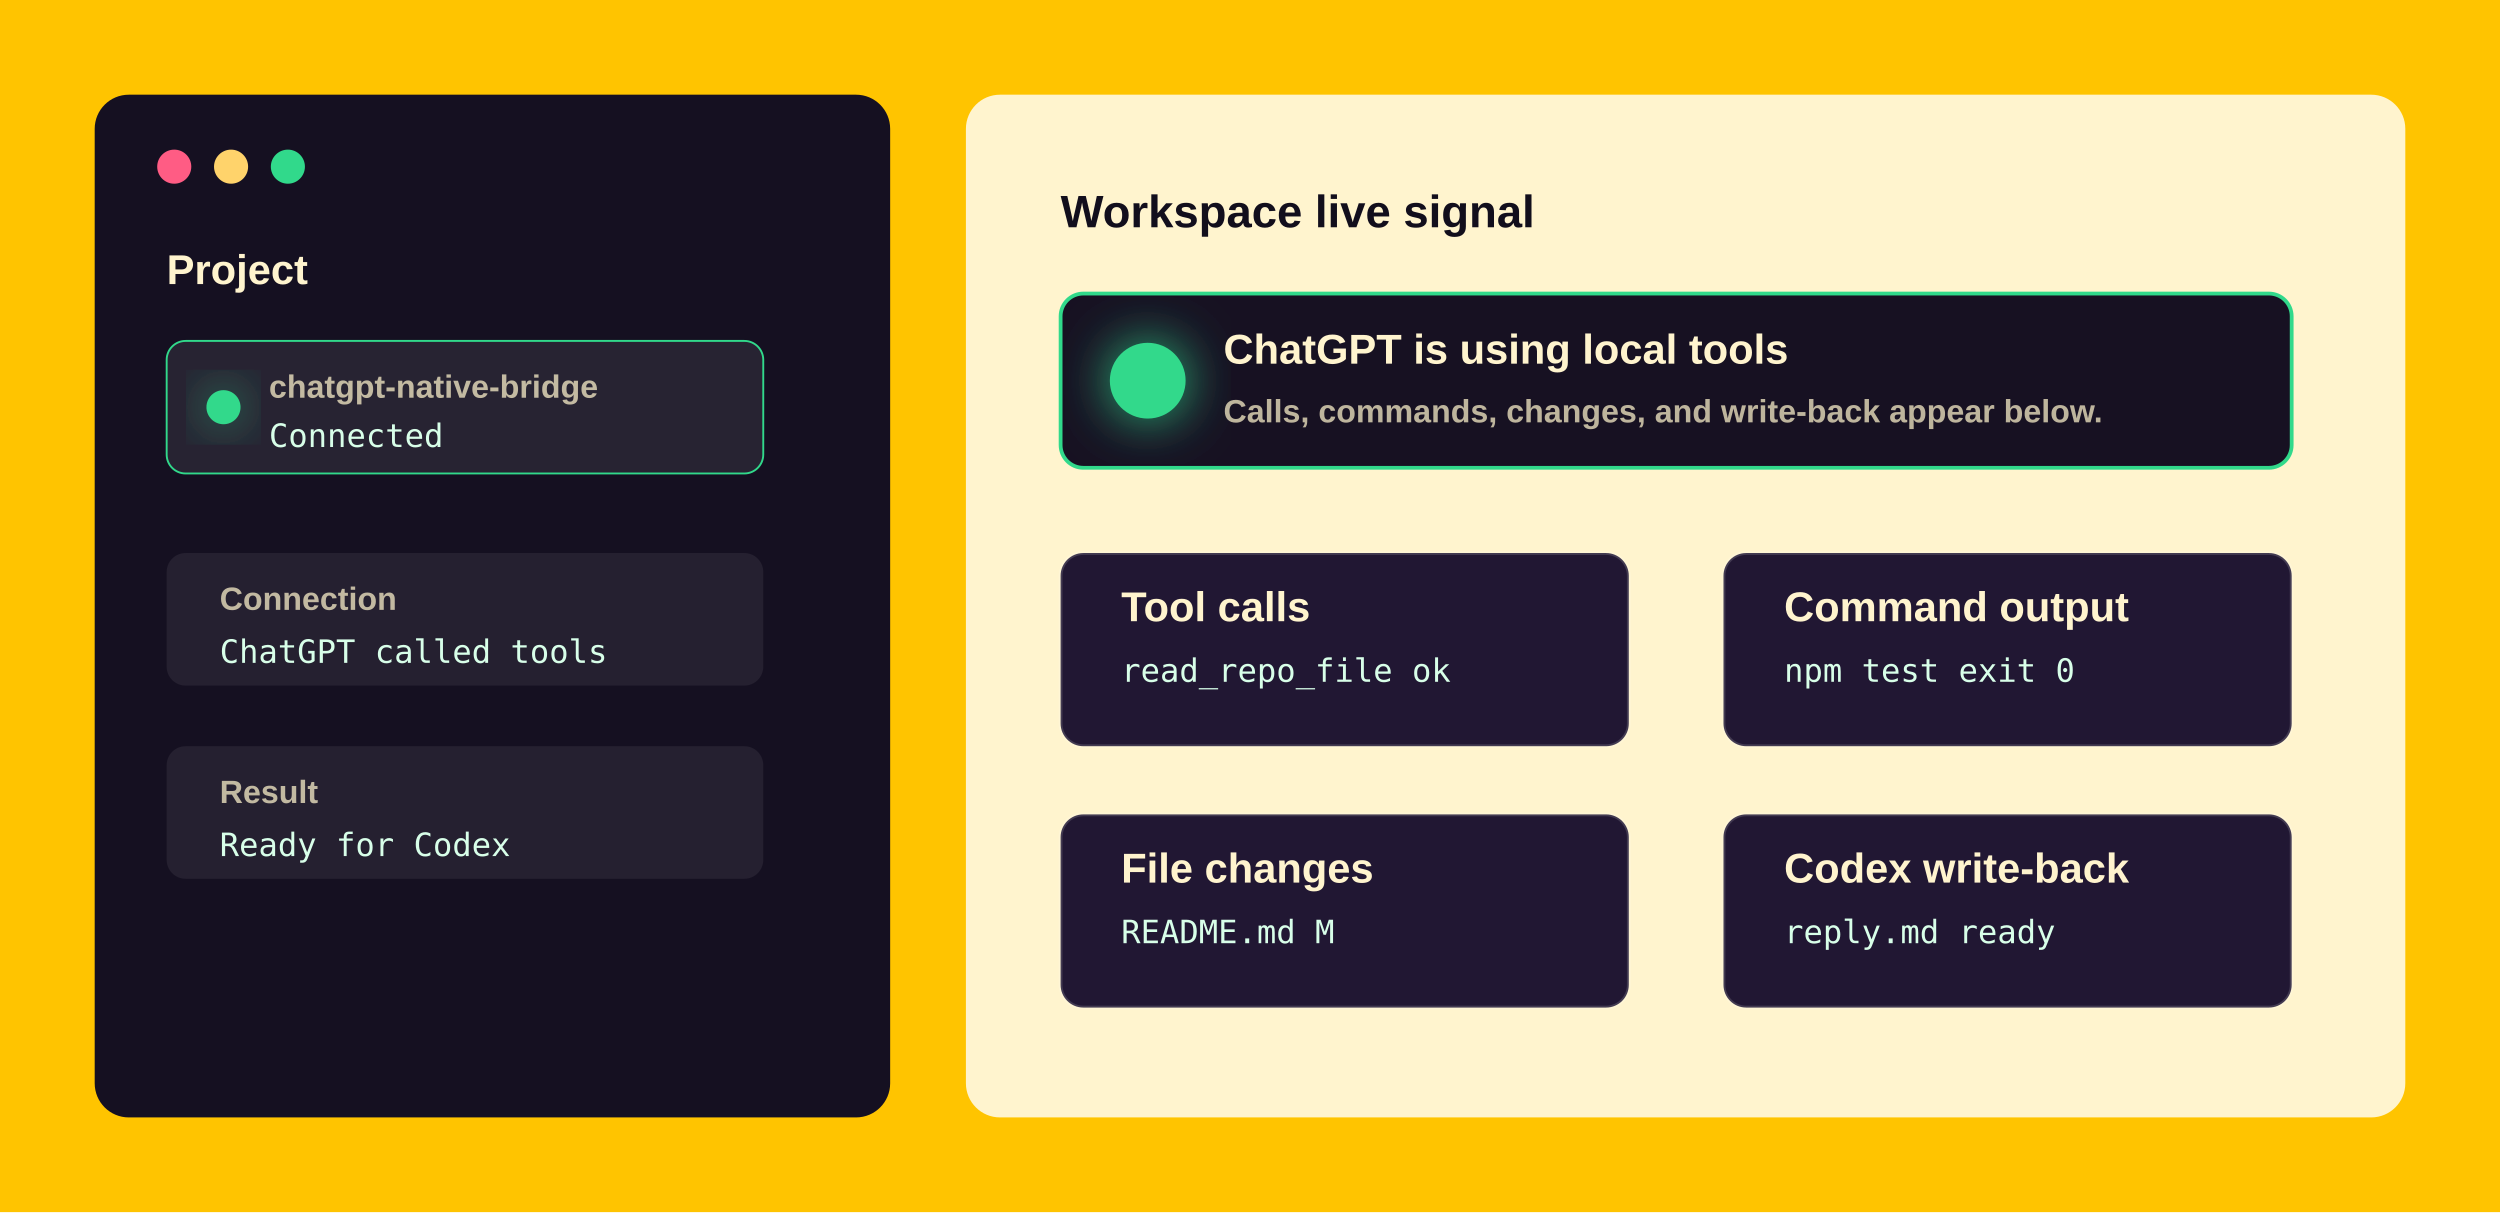
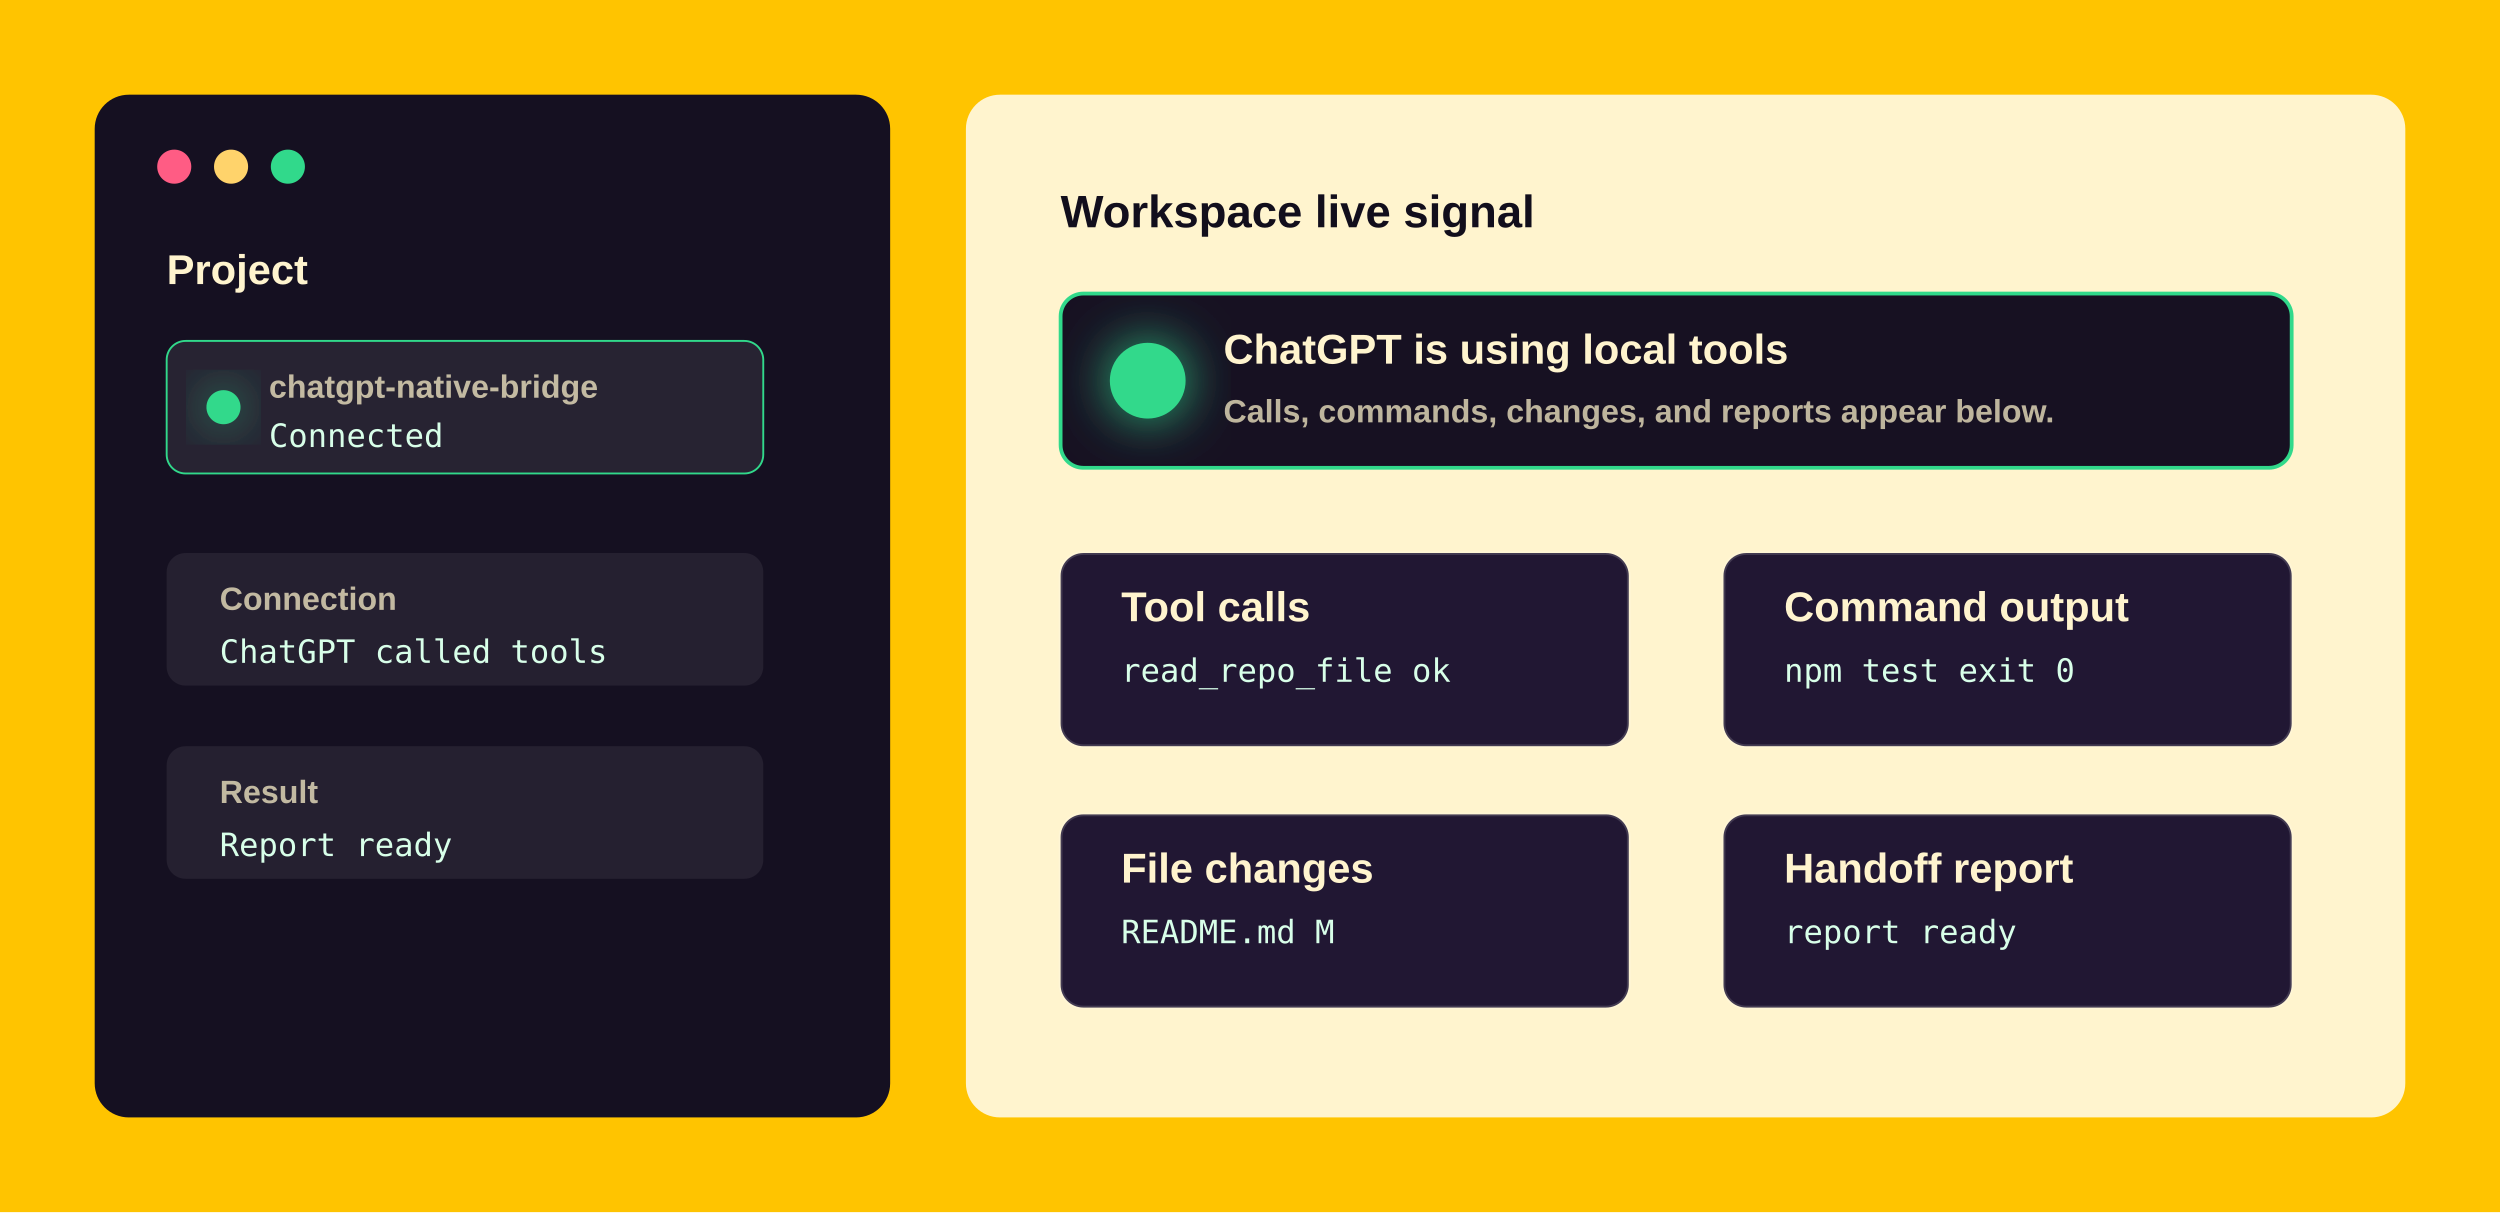
<svg xmlns="http://www.w3.org/2000/svg" width="1320" height="640" viewBox="0 0 1320 640" role="img" aria-labelledby="title desc">
  <defs>
    <filter id="glow" x="-60%" y="-60%" width="220%" height="220%">
      <feDropShadow dx="0" dy="0" stdDeviation="14" flood-color="#31d98b" flood-opacity=".9" />
    </filter>
    <style>
      .bg { fill: #ffc400; }
      .side { fill: #151021; }
      .main { fill: #fff4ce; }
      .card { fill: #211733; stroke: rgba(255,255,255,.15); stroke-width: 2; }
      .text { font: 700 22px Arial, sans-serif; fill: #fff4ce; }
      .muted { font: 600 17px Arial, sans-serif; fill: rgba(255,244,206,.72); }
      .dark { font: 800 24px Arial, sans-serif; fill: #120e1c; }
      .dark2 { font: 600 17px Arial, sans-serif; fill: rgba(18,14,28,.74); }
      .code { font: 500 17px Consolas, monospace; fill: #d8ffe9; }
      .ok { fill: #31d98b; }
      .blue { fill: #265cff; }
      .pink { fill: #ff3d94; }
    </style>
  </defs>
  <rect class="bg" width="1320" height="640" />
  <rect class="side" x="50" y="50" width="420" height="540" rx="18" />
  <circle cx="92" cy="88" r="9" fill="#ff5c84" />
  <circle cx="122" cy="88" r="9" fill="#ffd36b" />
  <circle cx="152" cy="88" r="9" fill="#31d98b" />
  <text class="text" x="88" y="150">Project</text>
  <rect x="88" y="180" width="315" height="70" rx="10" fill="rgba(255,255,255,.08)" stroke="#31d98b" />
  <circle class="ok" cx="118" cy="215" r="9" filter="url(#glow)" />
  <text class="muted" x="142" y="210">chatgpt-native-bridge</text>
  <text class="code" x="142" y="236">Connected</text>
  <rect x="88" y="292" width="315" height="70" rx="10" fill="rgba(255,255,255,.07)" />
  <text class="muted" x="116" y="322">Connection</text>
  <text class="code" x="116" y="350">ChatGPT called tools</text>
  <rect x="88" y="394" width="315" height="70" rx="10" fill="rgba(255,255,255,.07)" />
  <text class="muted" x="116" y="424">Result</text>
-   <text class="code" x="116" y="452">Ready for Codex</text>
+   <text class="code" x="116" y="452">Report ready</text>
  <rect class="main" x="510" y="50" width="760" height="540" rx="18" />
  <text class="dark" x="560" y="120">Workspace live signal</text>
  <rect x="560" y="155" width="650" height="92" rx="12" fill="#171122" stroke="#31d98b" stroke-width="2" />
  <circle class="ok" cx="606" cy="201" r="20" filter="url(#glow)" />
  <text class="text" x="646" y="192">ChatGPT is using local tools</text>
-   <text class="muted" x="646" y="223">Calls, commands, changes, and write-back appear below.</text>
+   <text class="muted" x="646" y="223">Calls, commands, changes, and reports appear below.</text>
  <rect class="card" x="560" y="292" width="300" height="102" rx="12" />
  <text class="text" x="592" y="328">Tool calls</text>
  <text class="code" x="592" y="360">read_repo_file  ok</text>
  <rect class="card" x="910" y="292" width="300" height="102" rx="12" />
  <text class="text" x="942" y="328">Command output</text>
  <text class="code" x="942" y="360">npm test  exit 0</text>
  <rect class="card" x="560" y="430" width="300" height="102" rx="12" />
  <text class="text" x="592" y="466">File changes</text>
  <text class="code" x="592" y="498">README.md  M</text>
  <rect class="card" x="910" y="430" width="300" height="102" rx="12" />
-   <text class="text" x="942" y="466">Codex write-back</text>
-   <text class="code" x="942" y="498">reply.md ready</text>
+   <text class="text" x="942" y="466">Handoff report</text>
+   <text class="code" x="942" y="498">report ready</text>
</svg>
